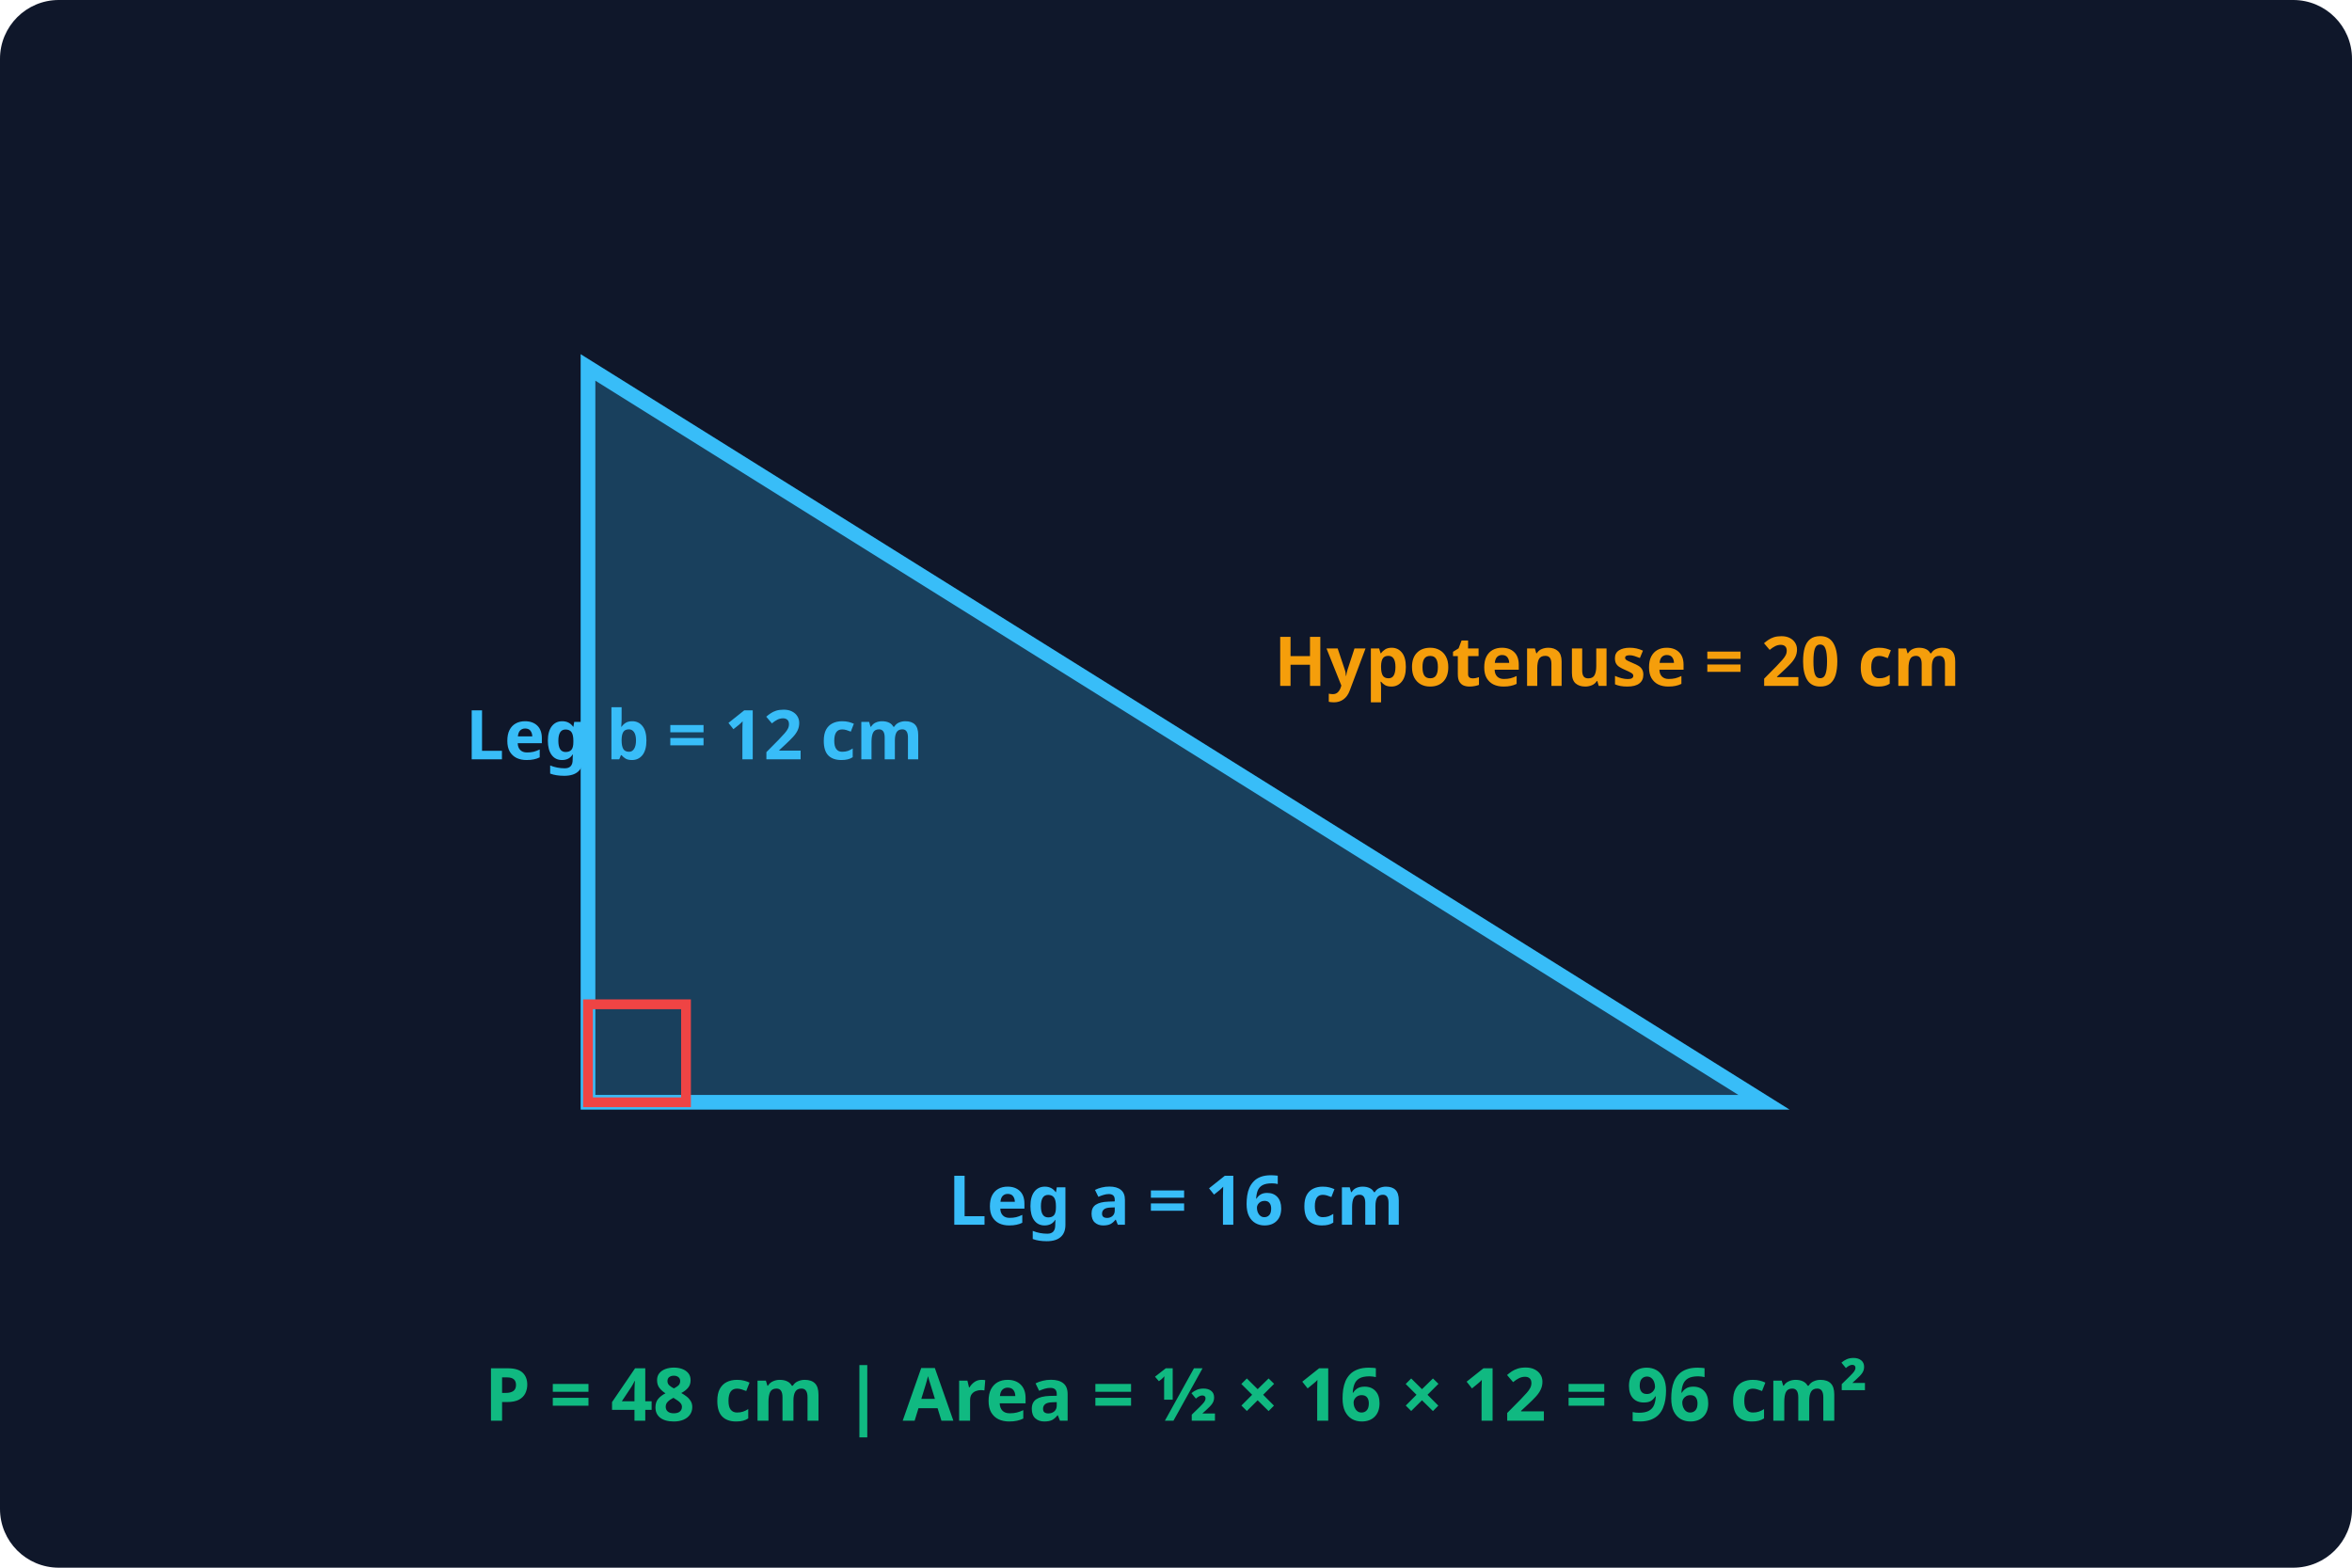
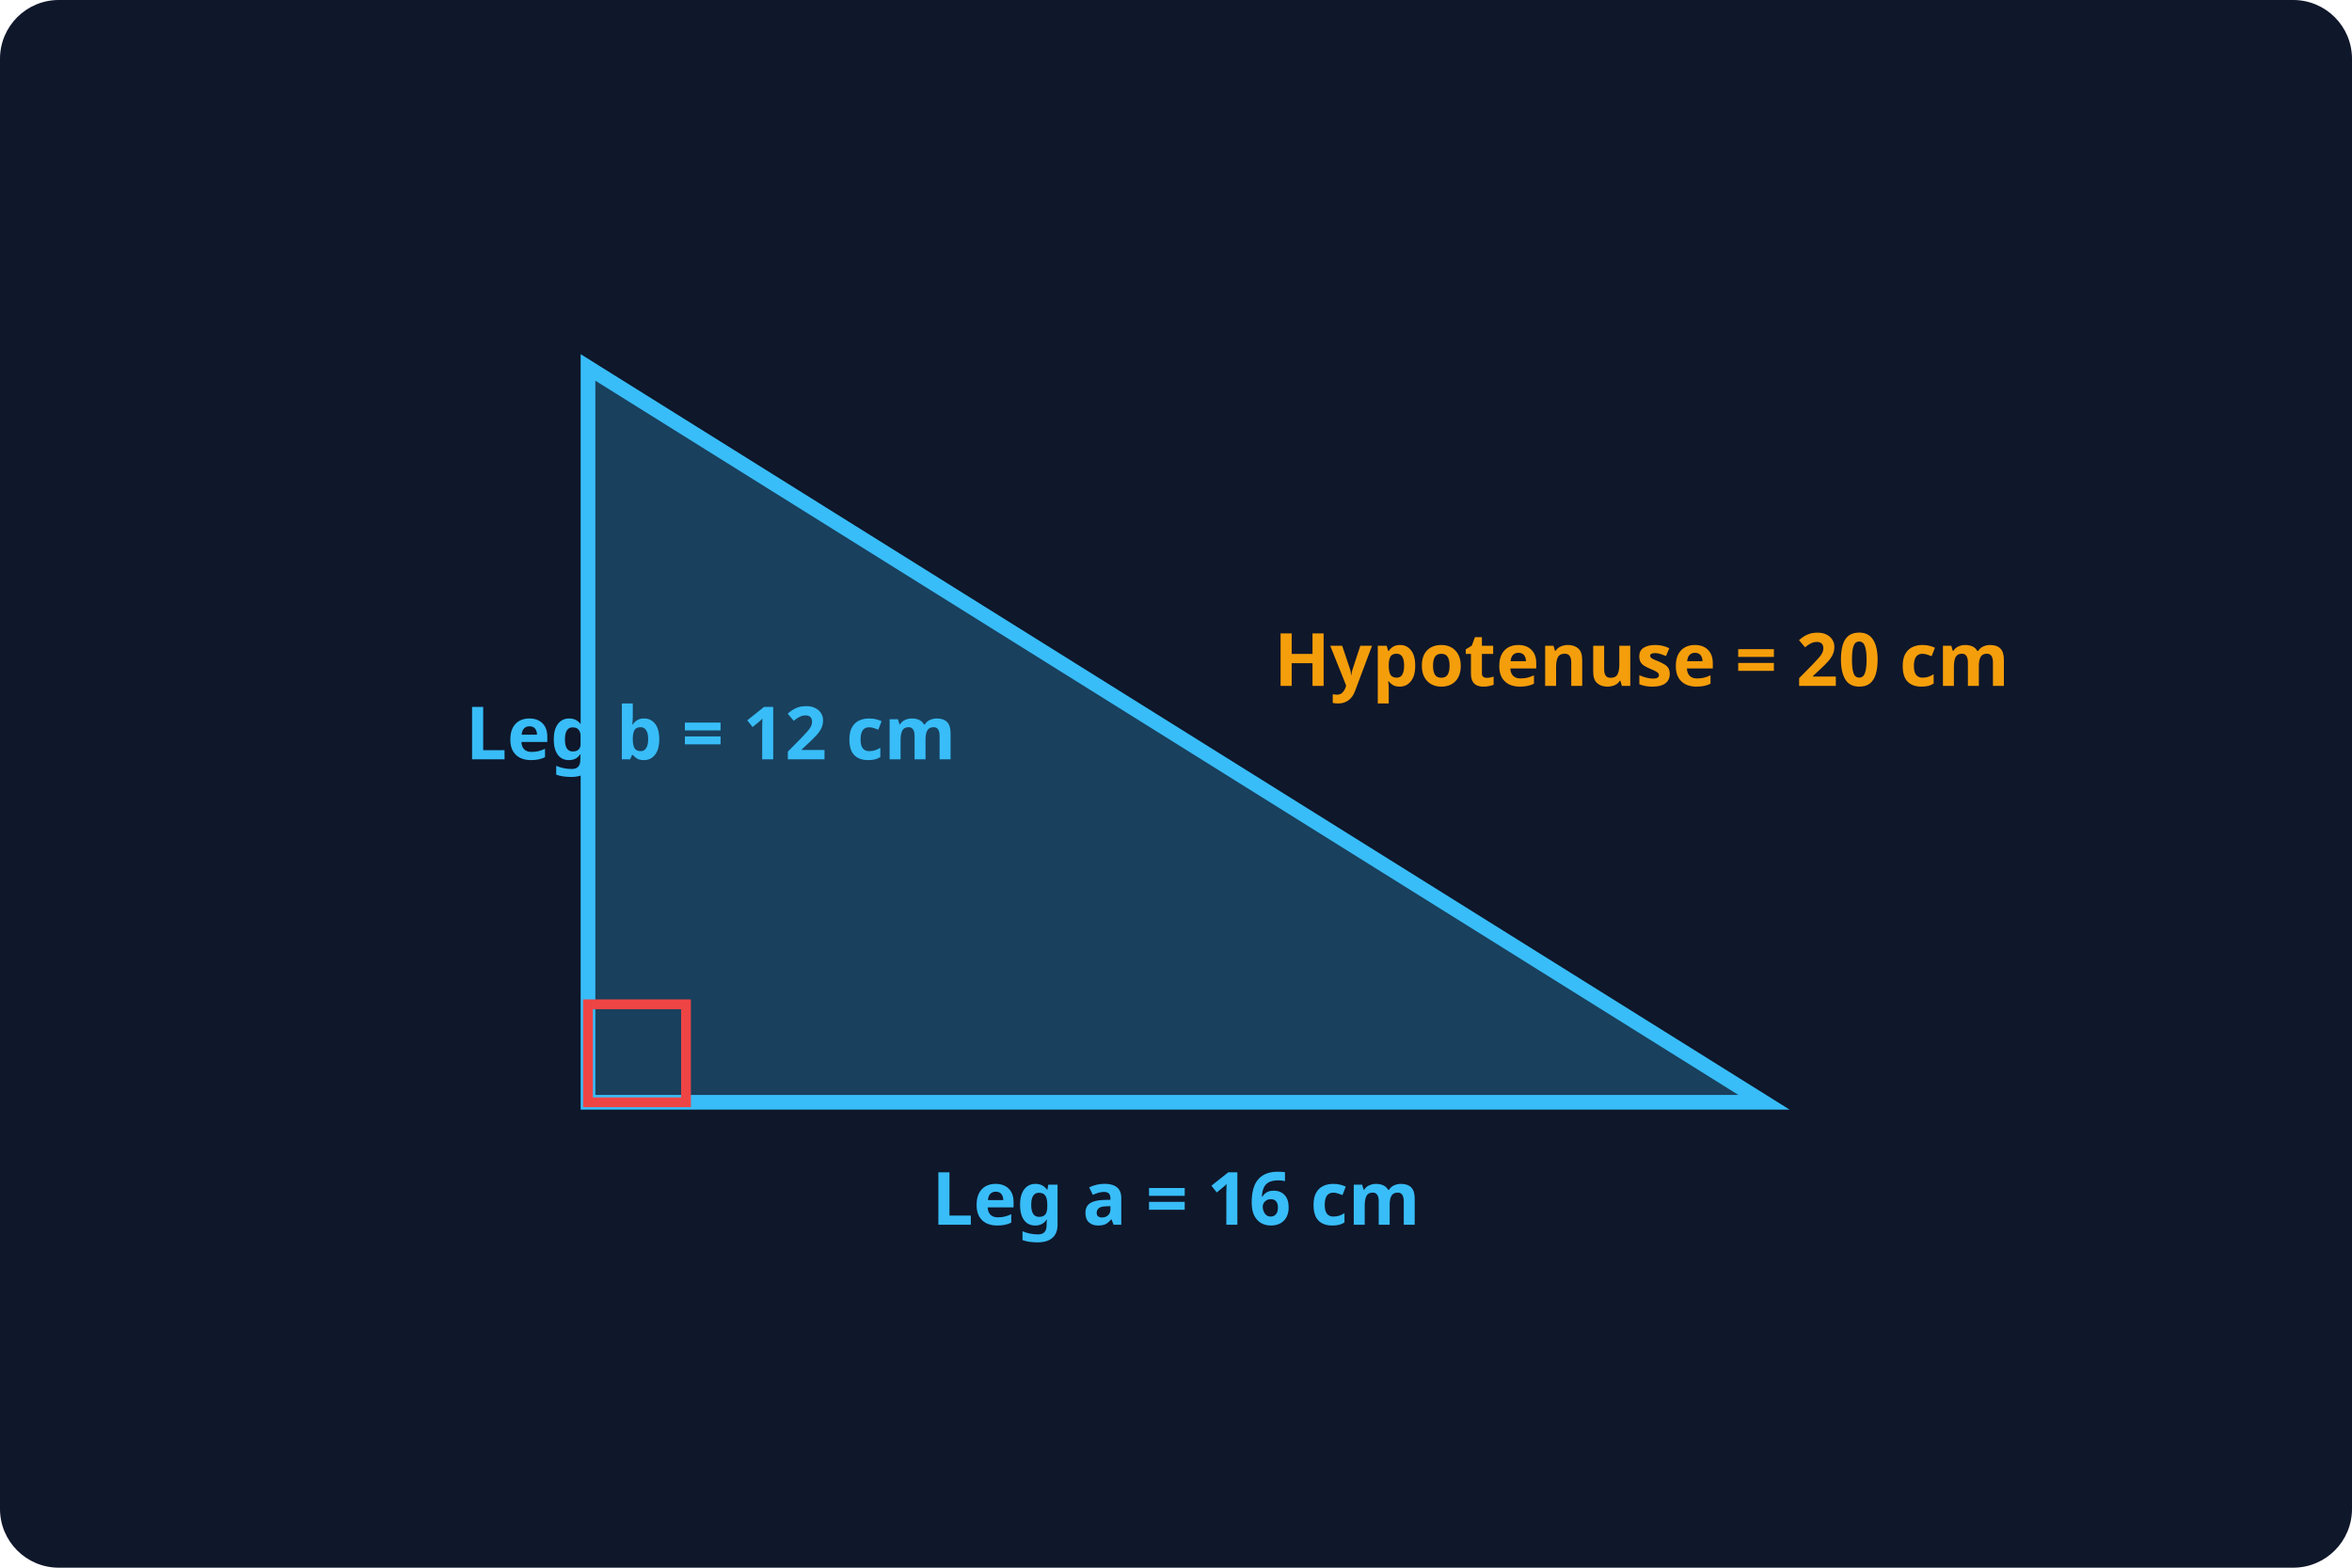
<svg xmlns="http://www.w3.org/2000/svg" width="480" height="320" viewBox="0 0 480 320">
  <defs>
    <marker id="arrow" viewBox="0 0 10 10" refX="5" refY="5" markerWidth="6" markerHeight="6" orient="auto-start-reverse">
      <path d="M 0 0 L 10 5 L 0 10 z" fill="#f59e0b" />
    </marker>
  </defs>
  <rect width="100%" height="100%" fill="#0f172a" rx="12" />
  <g transform="translate(100, 35)">
    <polygon points="20,190 260,190 20,40" fill="rgba(56, 189, 248, 0.25)" stroke="#38bdf8" stroke-width="3" />
    <rect x="20" y="170" width="20" height="20" fill="none" stroke="#ef4444" stroke-width="2" />
-     <text x="140" y="215" text-anchor="middle" font-family="sans-serif" font-size="14" fill="#38bdf8" font-weight="bold">Leg a = 16 cm</text>
-     <text x="-5" y="120" font-family="sans-serif" font-size="14" fill="#38bdf8" font-weight="bold">Leg b = 12 cm</text>
-     <text x="160" y="105" font-family="sans-serif" font-size="14" fill="#f59e0b" font-weight="bold">Hypotenuse = 20 cm</text>
-     <text x="140" y="255" text-anchor="middle" font-family="sans-serif" font-size="15" fill="#10b981" font-weight="bold">P = 48 cm   |   Area = ½ × 16 × 12 = 96 cm²</text>
+     <text x="140" y="215" text-anchor="middle" font-family="sans-serif" font-size="15" fill="#38bdf8" font-weight="bold">Leg a = 16 cm</text>
+     <text x="-5" y="120" font-family="sans-serif" font-size="15" fill="#38bdf8" font-weight="bold">Leg b = 12 cm</text>
+     <text x="160" y="105" font-family="sans-serif" font-size="15" fill="#f59e0b" font-weight="bold">Hypotenuse = 20 cm</text>
  </g>
</svg>
